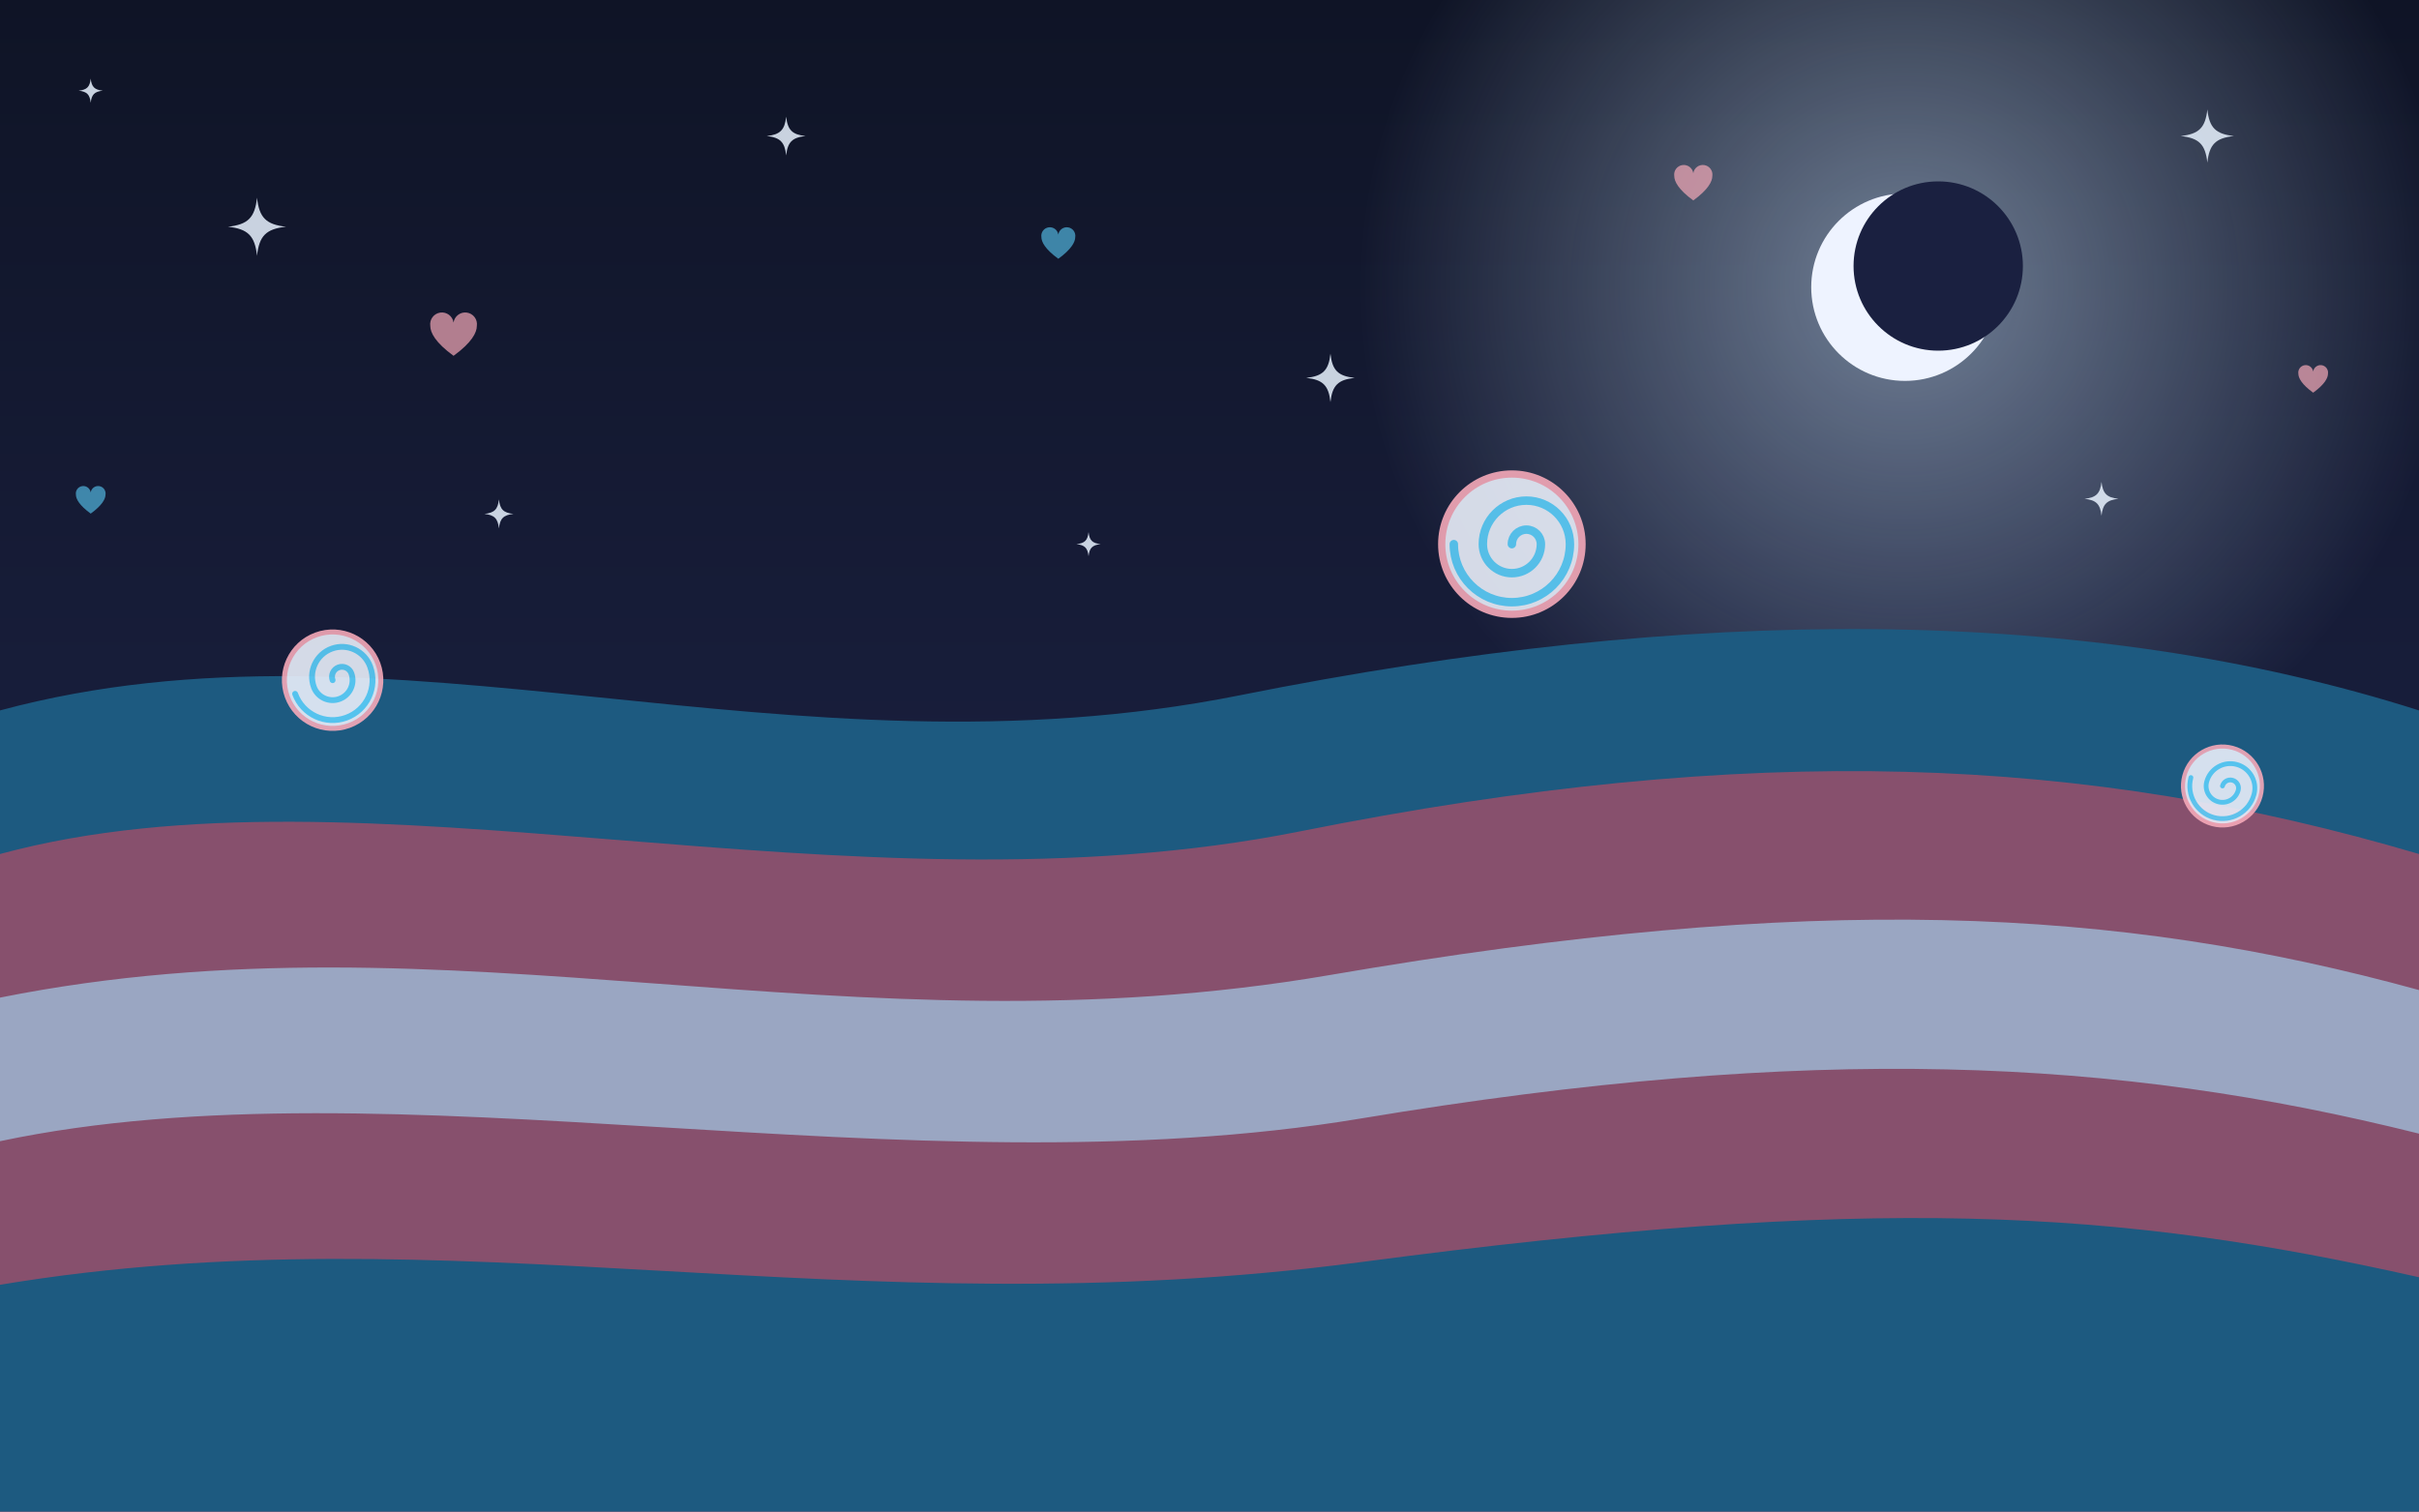
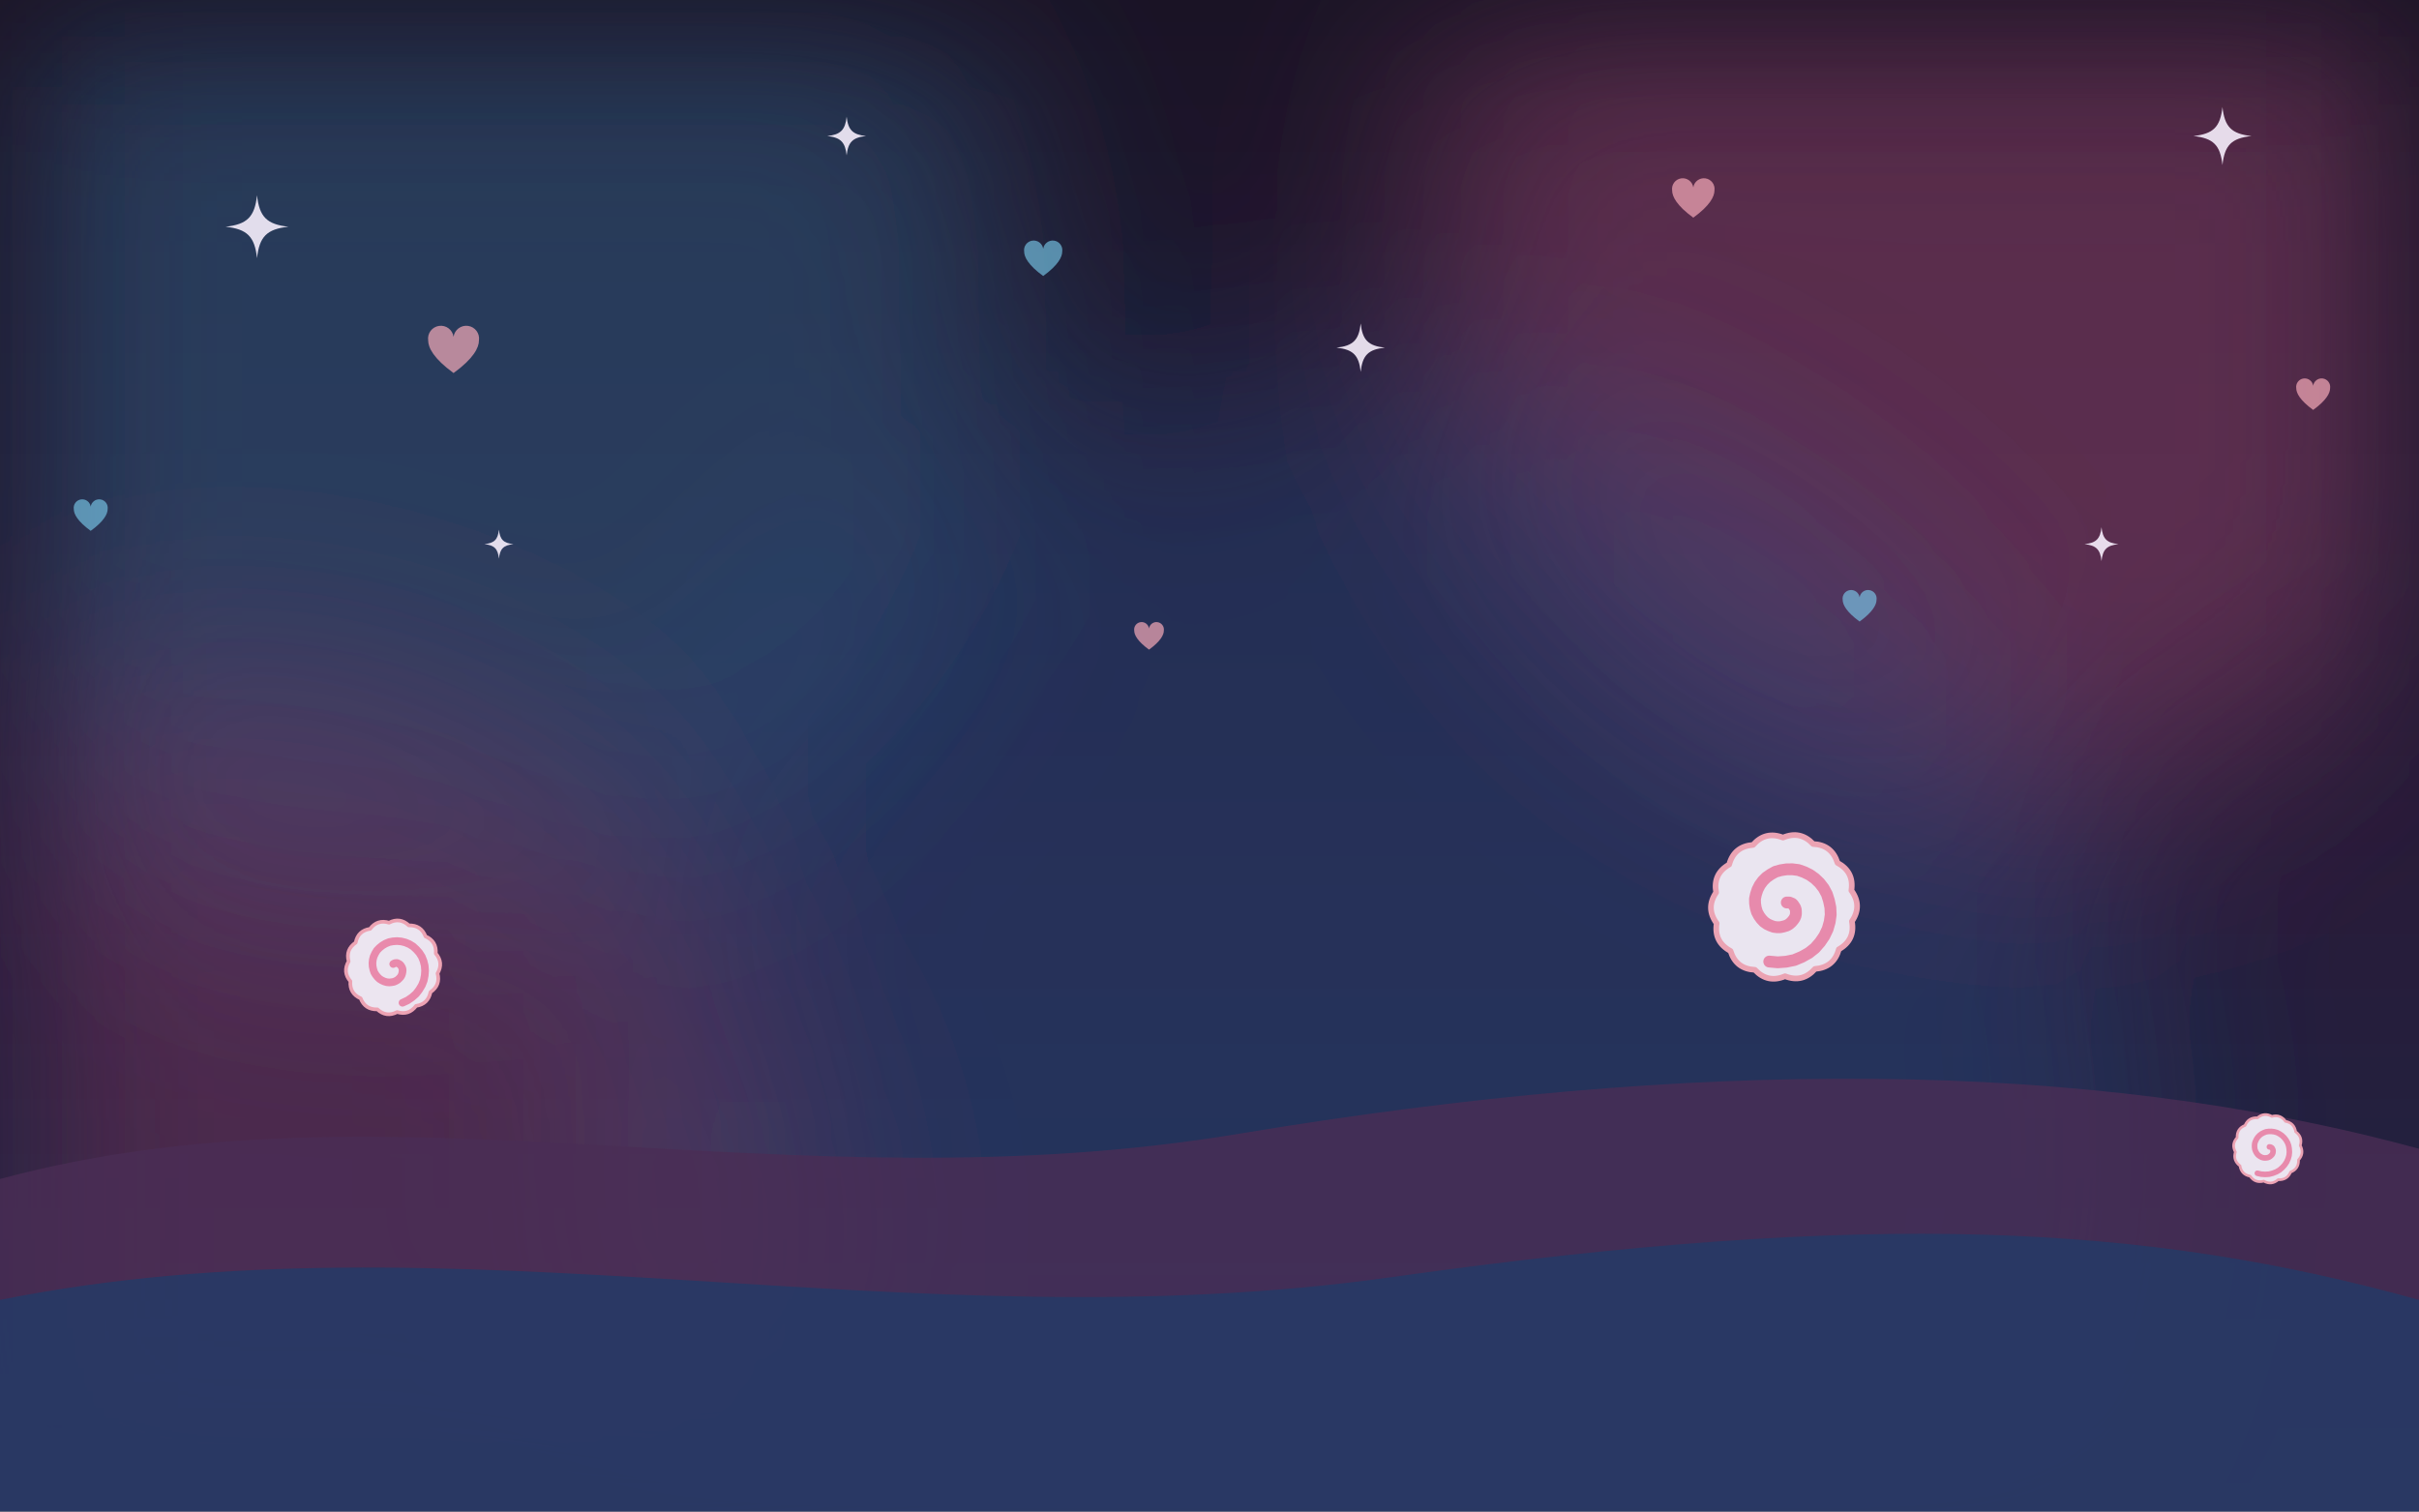
<svg xmlns="http://www.w3.org/2000/svg" viewBox="0 0 1600 1000" preserveAspectRatio="xMidYMid slice">
  <defs>
    <linearGradient id="sky" x1="0" y1="0" x2="0" y2="1">
-       <stop offset="0" stop-color="#0f1426" />
-       <stop offset=".6" stop-color="#1a2040" />
-       <stop offset="1" stop-color="#2a2145" />
+       <stop offset="0" stop-color="#1a1325" />
+       <stop offset=".6" stop-color="#271c3a" />
+       <stop offset="1" stop-color="#1d2745" />
    </linearGradient>
-     <radialGradient id="glow" cx=".5" cy=".5" r=".5">
-       <stop offset="0" stop-color="#cfe8ff" stop-opacity=".5" />
-       <stop offset="1" stop-color="#cfe8ff" stop-opacity="0" />
-     </radialGradient>
+     <filter id="blur" x="-50%" y="-50%" width="200%" height="200%">
+       <feGaussianBlur stdDeviation="70" />
+     </filter>
    <path id="spark" d="M0-16C1.2-5 5-1.2 16 0 5 1.2 1.2 5 0 16-1.2 5-5 1.2-16 0-5-1.2-1.2-5 0-16Z" />
    <path id="heart" d="M0 14C-11 6-14 0-14-4a7 7 0 0 1 14-2 7 7 0 0 1 14 2c0 4-3 10-14 18Z" />
    <g id="naru">
-       <circle r="29" fill="#e9eefa" stroke="#f5a9b8" stroke-width="3" />
-       <path d="M0 0a6 6 0 0 1 12 0a12 12 0 0 1-24 0a18 18 0 0 1 36 0a24 24 0 0 1-48 0" fill="none" stroke="#5bcefa" stroke-width="3.5" stroke-linecap="round" />
+       <path d="M27.0 0.0Q29.8 6.8 24.3 11.7Q23.9 19.0 16.8 21.1Q13.2 27.5 6.0 26.3Q0.0 30.5 -6.0 26.3Q-13.2 27.5 -16.8 21.1Q-23.9 19.0 -24.3 11.7Q-29.8 6.8 -27.0 0.0Q-29.8 -6.8 -24.3 -11.7Q-23.9 -19.0 -16.8 -21.1Q-13.2 -27.5 -6.0 -26.3Q-0.0 -30.5 6.0 -26.3Q13.2 -27.5 16.8 -21.1Q23.9 -19.0 24.3 -11.7Q29.8 -6.8 27.0 -0.0Z" fill="#f3eef8" stroke="#f5a9b8" stroke-width="2.2" stroke-linejoin="round" />
+       <path d="M0.7 -1.9 L1.2 -2.0 L1.7 -2.1 L2.2 -2.0 L2.8 -1.9 L3.3 -1.6 L3.8 -1.1 L4.3 -0.6 L4.7 0.1 L4.9 0.8 L5.1 1.7 L5.1 2.6 L4.9 3.5 L4.5 4.4 L4.0 5.3 L3.3 6.2 L2.5 6.9 L1.4 7.5 L0.3 8.0 L-1.0 8.3 L-2.3 8.4 L-3.7 8.2 L-5.0 7.9 L-6.4 7.3 L-7.7 6.4 L-8.8 5.4 L-9.9 4.1 L-10.7 2.6 L-11.3 1.0 L-11.7 -0.7 L-11.7 -2.5 L-11.5 -4.4 L-11.0 -6.3 L-10.2 -8.1 L-9.1 -9.8 L-7.7 -11.3 L-6.1 -12.7 L-4.2 -13.7 L-2.1 -14.5 L0.1 -15.0 L2.5 -15.2 L4.8 -14.9 L7.2 -14.3 L9.5 -13.3 L11.6 -12.0 L13.6 -10.3 L15.3 -8.3 L16.6 -6.0 L17.7 -3.5 L18.4 -0.8 L18.6 2.0 L18.4 4.9 L17.7 7.8 L16.6 10.5 L15.1 13.2 L13.2 15.5 L10.8 17.6 L8.2 19.4 L5.2 20.7 L2.1 21.6 L-1.2 22.0" fill="none" stroke="#f08fb0" stroke-width="4.6" stroke-linecap="round" stroke-linejoin="round" />
    </g>
  </defs>
  <rect width="1600" height="1000" fill="url(#sky)" />
-   <circle cx="1260" cy="190" r="360" fill="url(#glow)" />
-   <circle cx="1260" cy="190" r="62" fill="#eef3ff" />
-   <circle cx="1282" cy="176" r="56" fill="#1a2040" />
-   <path d="M0 470C260 400 520 520 820 460S1380 400 1600 470V1000H0Z" fill="#1d5a80" />
-   <path d="M0 565C240 500 560 610 860 550S1380 500 1600 565V1000H0Z" fill="#87506d" />
-   <path d="M0 660C300 600 560 700 880 645S1400 600 1600 655V1000H0Z" fill="#9aa6c2" />
-   <path d="M0 755C260 700 600 790 900 740S1400 700 1600 750V1000H0Z" fill="#87506d" />
-   <path d="M0 850C300 800 560 880 900 835S1400 800 1600 845V1000H0Z" fill="#1d5a80" />
-   <g fill="#e9f3ff" opacity=".85">
-     <use href="#spark" transform="translate(170 150) scale(1.2)" />
-     <use href="#spark" transform="translate(520 90) scale(.8)" />
-     <use href="#spark" transform="translate(880 250) scale(1)" />
-     <use href="#spark" transform="translate(1460 90) scale(1.1)" />
-     <use href="#spark" transform="translate(1390 330) scale(.7)" />
-     <use href="#spark" transform="translate(330 340) scale(.6)" />
-     <use href="#spark" transform="translate(720 360) scale(.5)" />
-     <use href="#spark" transform="translate(60 60) scale(.5)" />
+   <g filter="url(#blur)">
+     <circle cx="250" cy="200" r="420" fill="#2d5f8a" opacity="0.5" />
+     <circle cx="1320" cy="150" r="380" fill="#8a3d68" opacity="0.55" />
+     <circle cx="900" cy="760" r="520" fill="#2a4f86" opacity="0.4" />
+     <circle cx="150" cy="820" r="380" fill="#7a3560" opacity="0.45" />
+   </g>
+   <path d="M0 780C260 710 520 800 820 750S1380 700 1600 760V1000H0Z" fill="#4a2d55" opacity="0.8" />
+   <path d="M0 860C300 800 600 890 920 845S1420 810 1600 860V1000H0Z" fill="#243a66" opacity="0.85" />
+   <g fill="#f6eefc" opacity=".9">
+     <use href="#spark" transform="translate(170 150) scale(1.3)" />
+     <use href="#spark" transform="translate(560 90) scale(.8)" />
+     <use href="#spark" transform="translate(900 230) scale(1)" />
+     <use href="#spark" transform="translate(1470 90) scale(1.2)" />
+     <use href="#spark" transform="translate(1390 360) scale(.7)" />
+     <use href="#spark" transform="translate(330 360) scale(.6)" />
  </g>
  <g fill="#f5a9b8" opacity=".7">
-     <use href="#heart" transform="translate(300 220) scale(1.1)" />
-     <use href="#heart" transform="translate(1120 120) scale(.9)" />
-     <use href="#heart" transform="translate(1530 250) scale(.7)" />
+     <use href="#heart" transform="translate(300 230) scale(1.2)" />
+     <use href="#heart" transform="translate(1120 130) scale(1)" />
+     <use href="#heart" transform="translate(1530 260) scale(.8)" />
+     <use href="#heart" transform="translate(760 420) scale(.7)" />
  </g>
-   <g fill="#5bcefa" opacity=".6">
-     <use href="#heart" transform="translate(700 160) scale(.8)" />
-     <use href="#heart" transform="translate(60 330) scale(.7)" />
+   <g fill="#7fd6f7" opacity=".6">
+     <use href="#heart" transform="translate(690 170) scale(.9)" />
+     <use href="#heart" transform="translate(60 340) scale(.8)" />
+     <use href="#heart" transform="translate(1230 400) scale(.8)" />
  </g>
-   <g opacity=".9">
-     <use href="#naru" transform="translate(1000 360) scale(1.6)" />
-     <use href="#naru" transform="translate(220 450) scale(1.1) rotate(-20)" />
-     <use href="#naru" transform="translate(1470 520) scale(.9) rotate(15)" />
+   <g opacity=".95">
+     <use href="#naru" transform="translate(1180 600) scale(1.7) rotate(12)" />
+     <use href="#naru" transform="translate(260 640) scale(1.1) rotate(-18)" />
+     <use href="#naru" transform="translate(1500 760) scale(.8) rotate(20)" />
  </g>
</svg>
